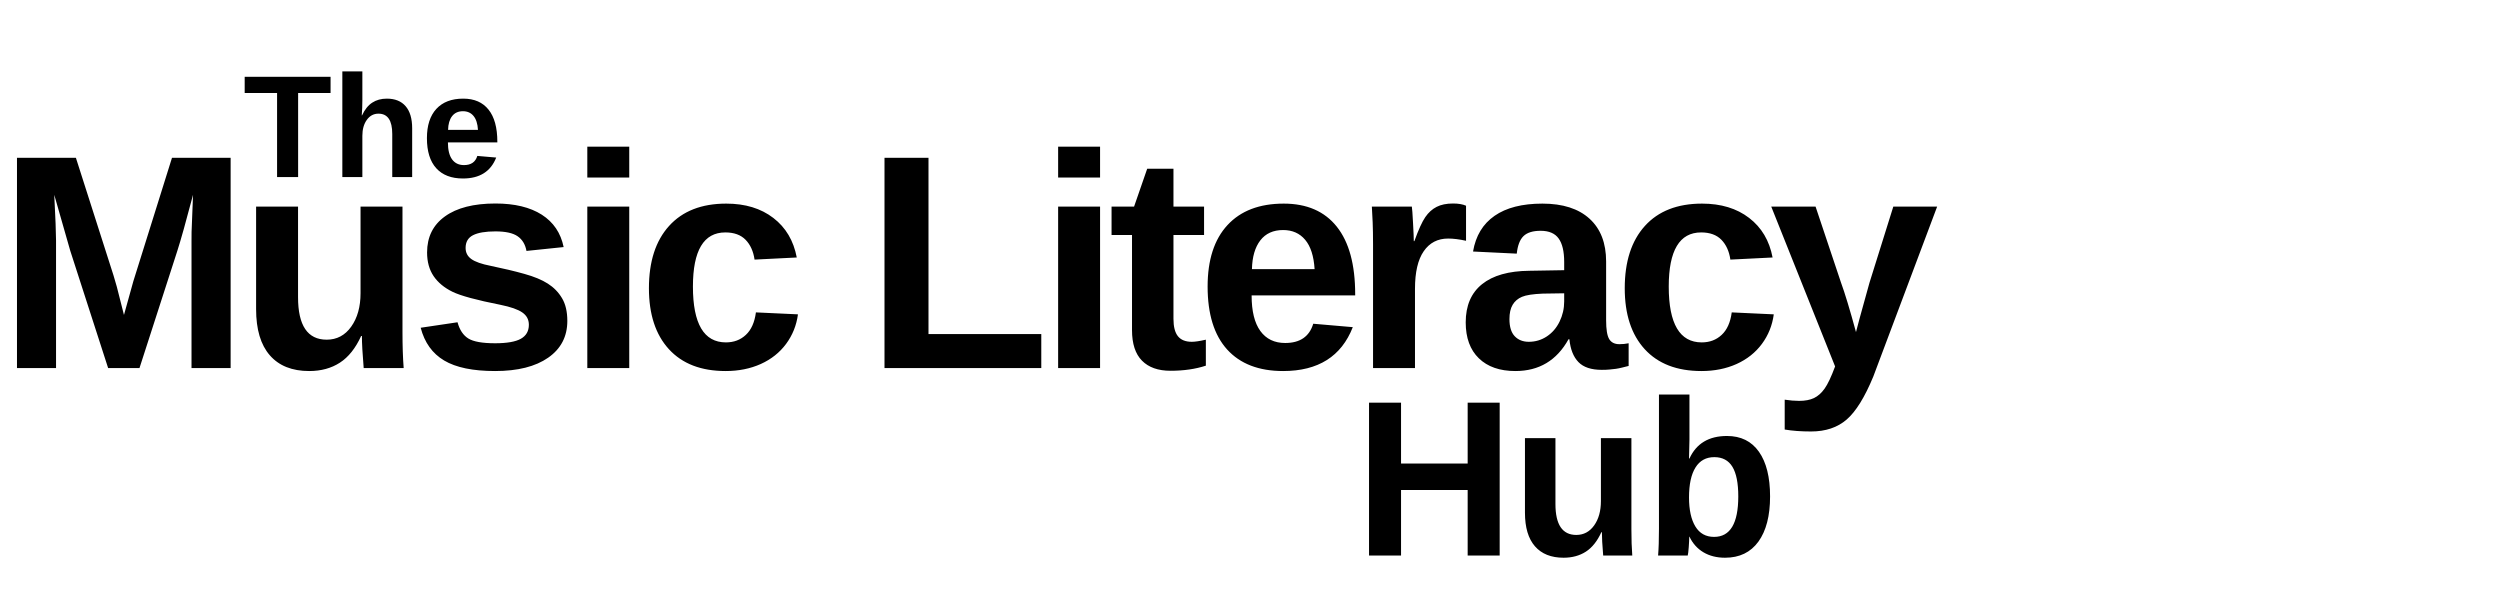
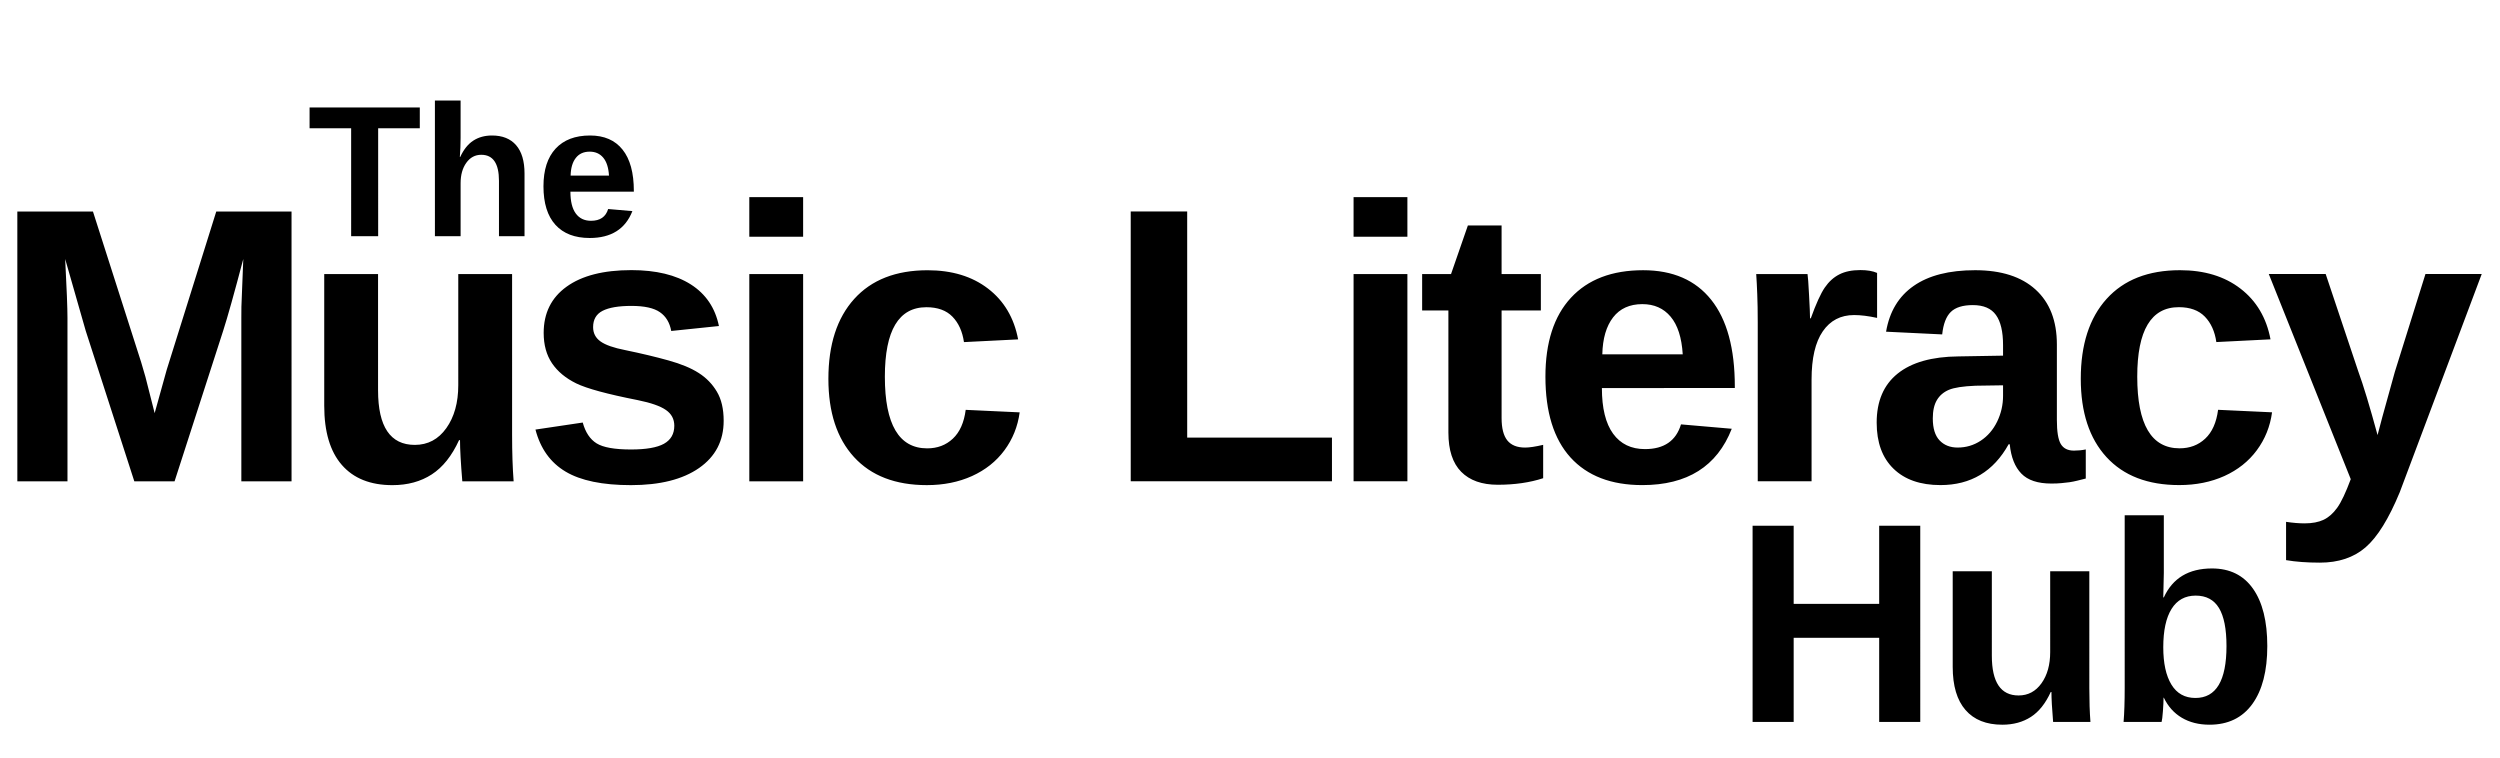
- <svg xmlns="http://www.w3.org/2000/svg" width="720" height="170" viewBox="0 0 720 170">
-   <text id="The" xml:space="preserve" x="70" y="51" font-family="Arial" font-size="42" font-weight="700" fill="#000000">The</text>
-   <text id="Music-Literacy" xml:space="preserve" x="-1" y="106" font-family="Arial" font-size="88" font-weight="700" fill="#000000" letter-spacing="-4">Music Literacy</text>
-   <text id="Hub" xml:space="preserve" x="390" y="160" font-family="Arial" font-size="64" font-weight="700" fill="#000000" letter-spacing="-1">Hub</text>
+ <svg xmlns="http://www.w3.org/2000/svg" width="561" height="170" viewBox="0 0 561 170">
+   <text id="The" transform="matrix(1 -3.6e-05 3.6e-05 1 -0.001331 0.003903)" xml:space="preserve" x="69" y="53" font-family="Arial" font-size="42" font-weight="700" fill="#000000">The</text>
+   <text id="Music-Literacy" transform="matrix(1 -3.6e-05 3.6e-05 1 -0.00277 0.010002)" xml:space="preserve" x="-2" y="108" font-family="Arial" font-size="88" font-weight="700" fill="#000000" letter-spacing="-4">Music Literacy</text>
+   <text id="Hub" transform="matrix(1 -3.6e-05 3.6e-05 1 -0.005 0.016261)" xml:space="preserve" x="389" y="162" font-family="Arial" font-size="64" font-weight="700" fill="#000000" letter-spacing="-1">Hub</text>
</svg>
